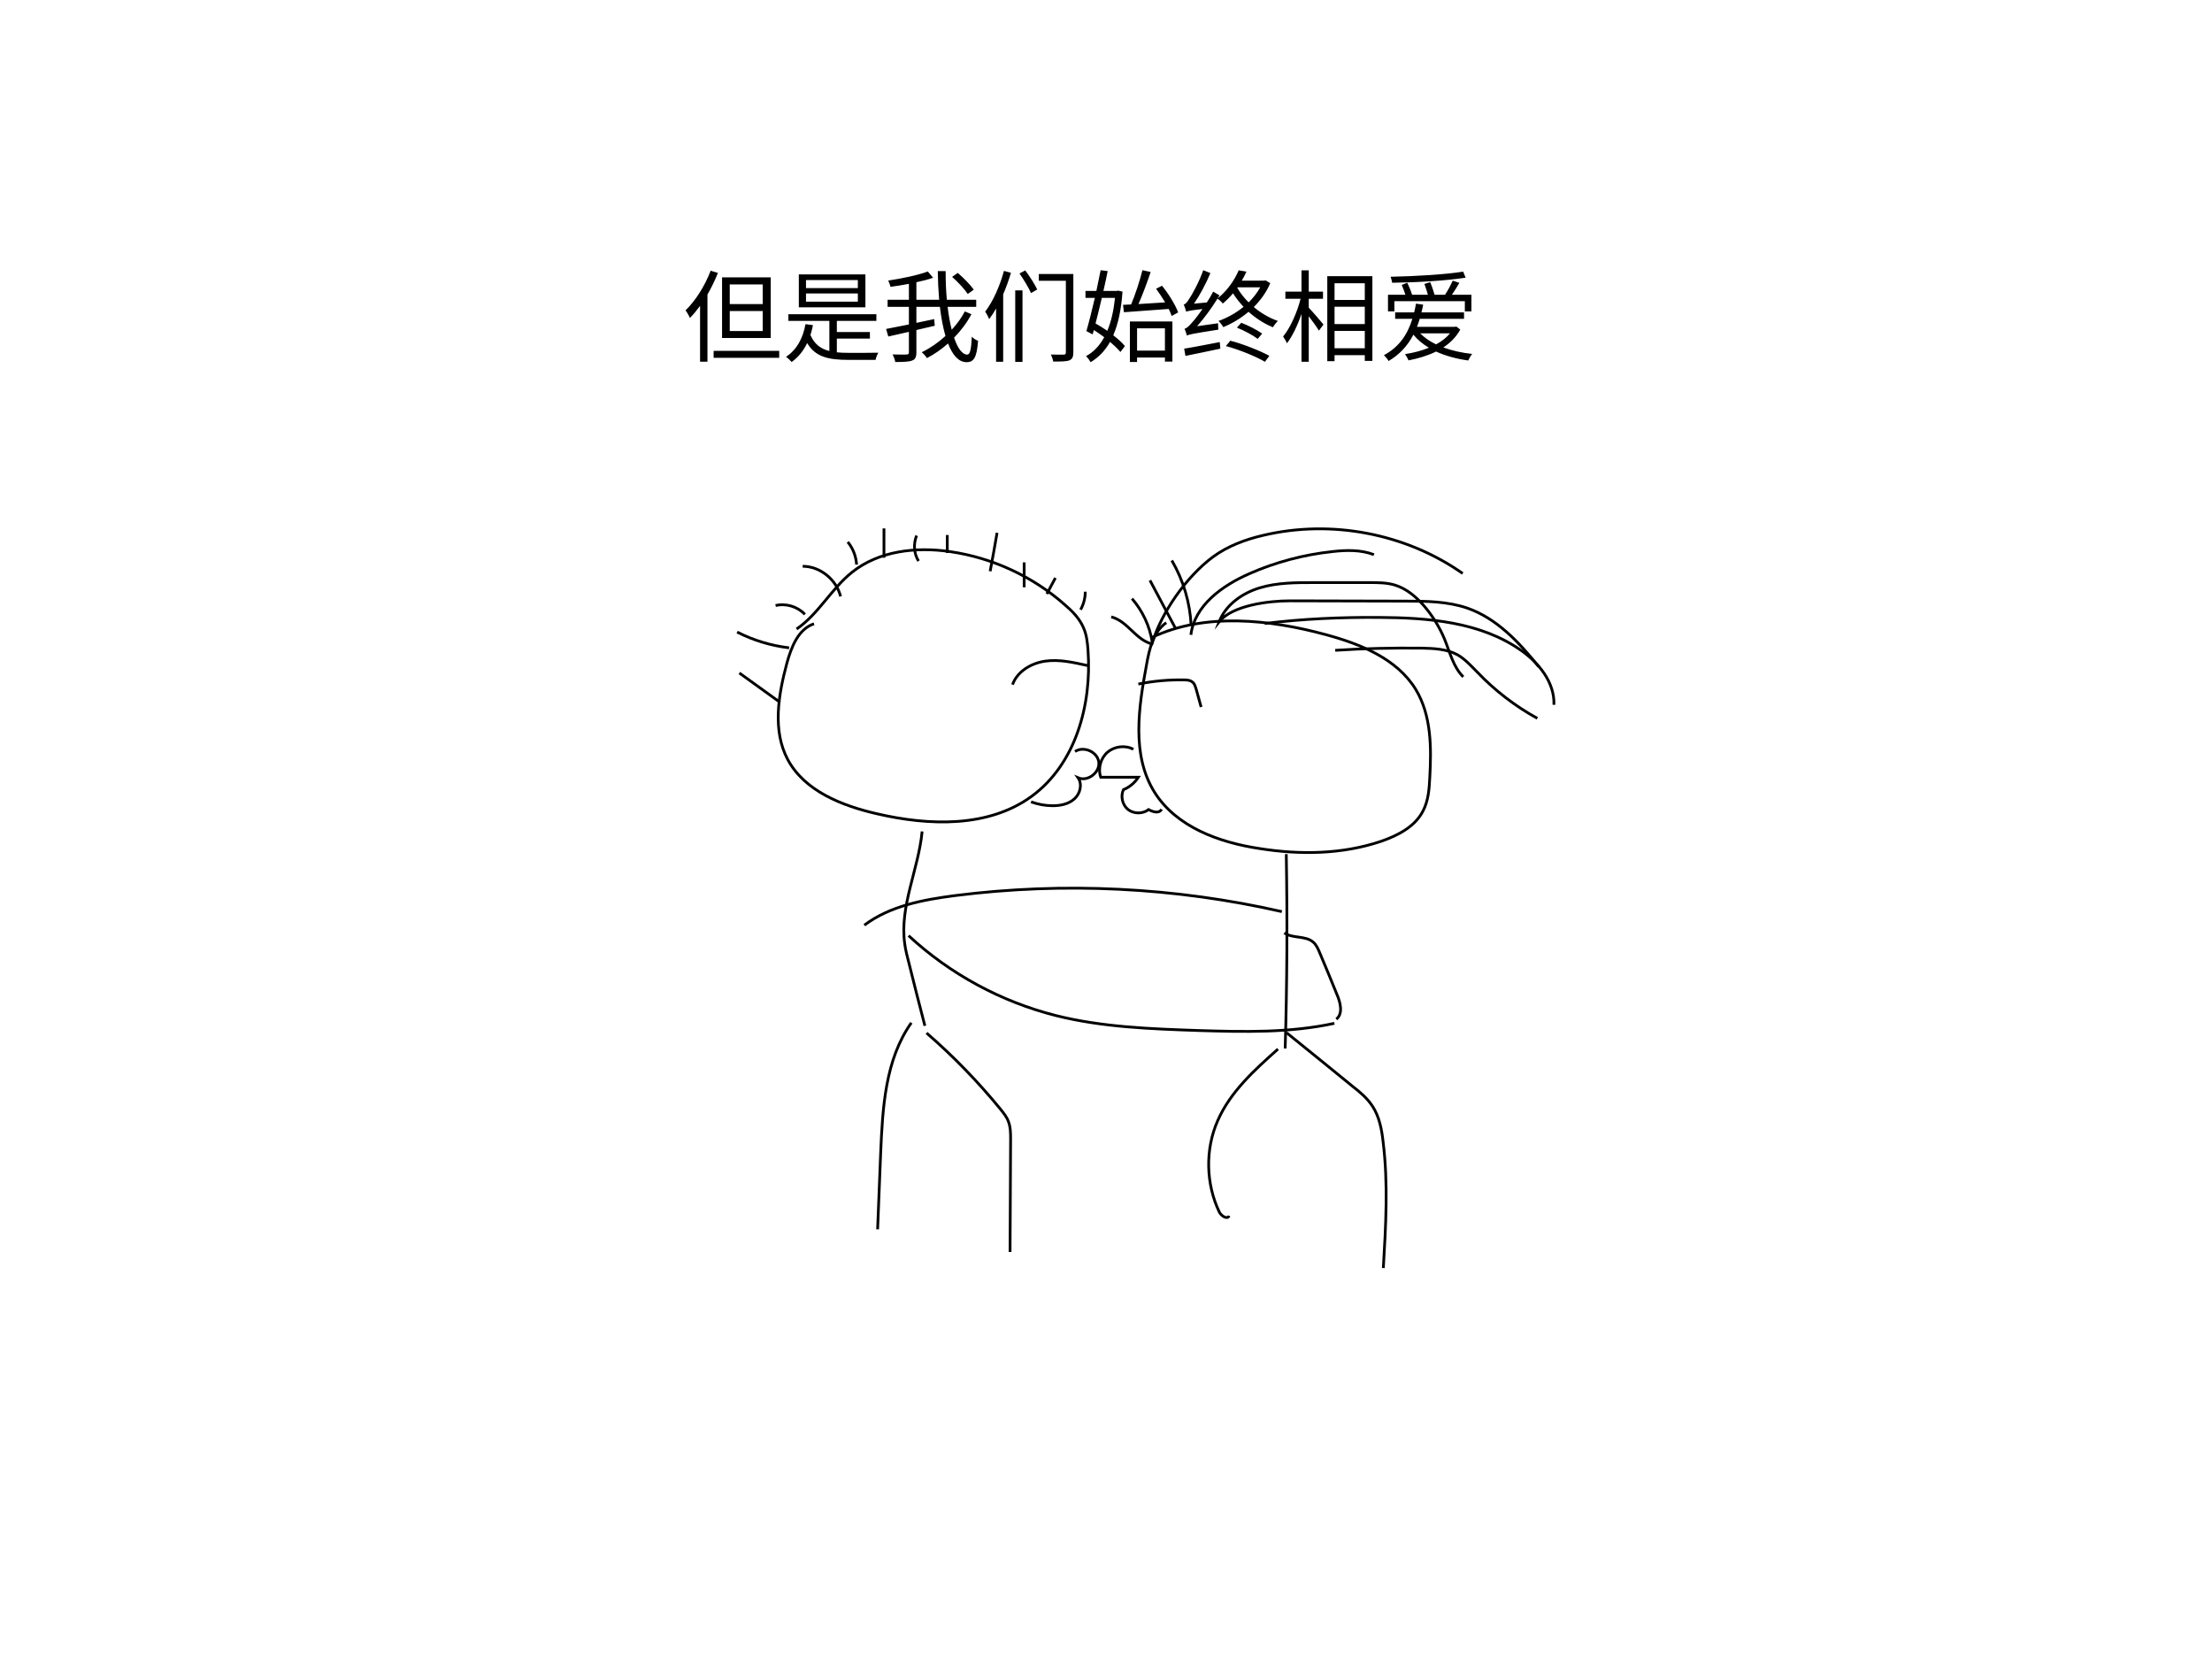
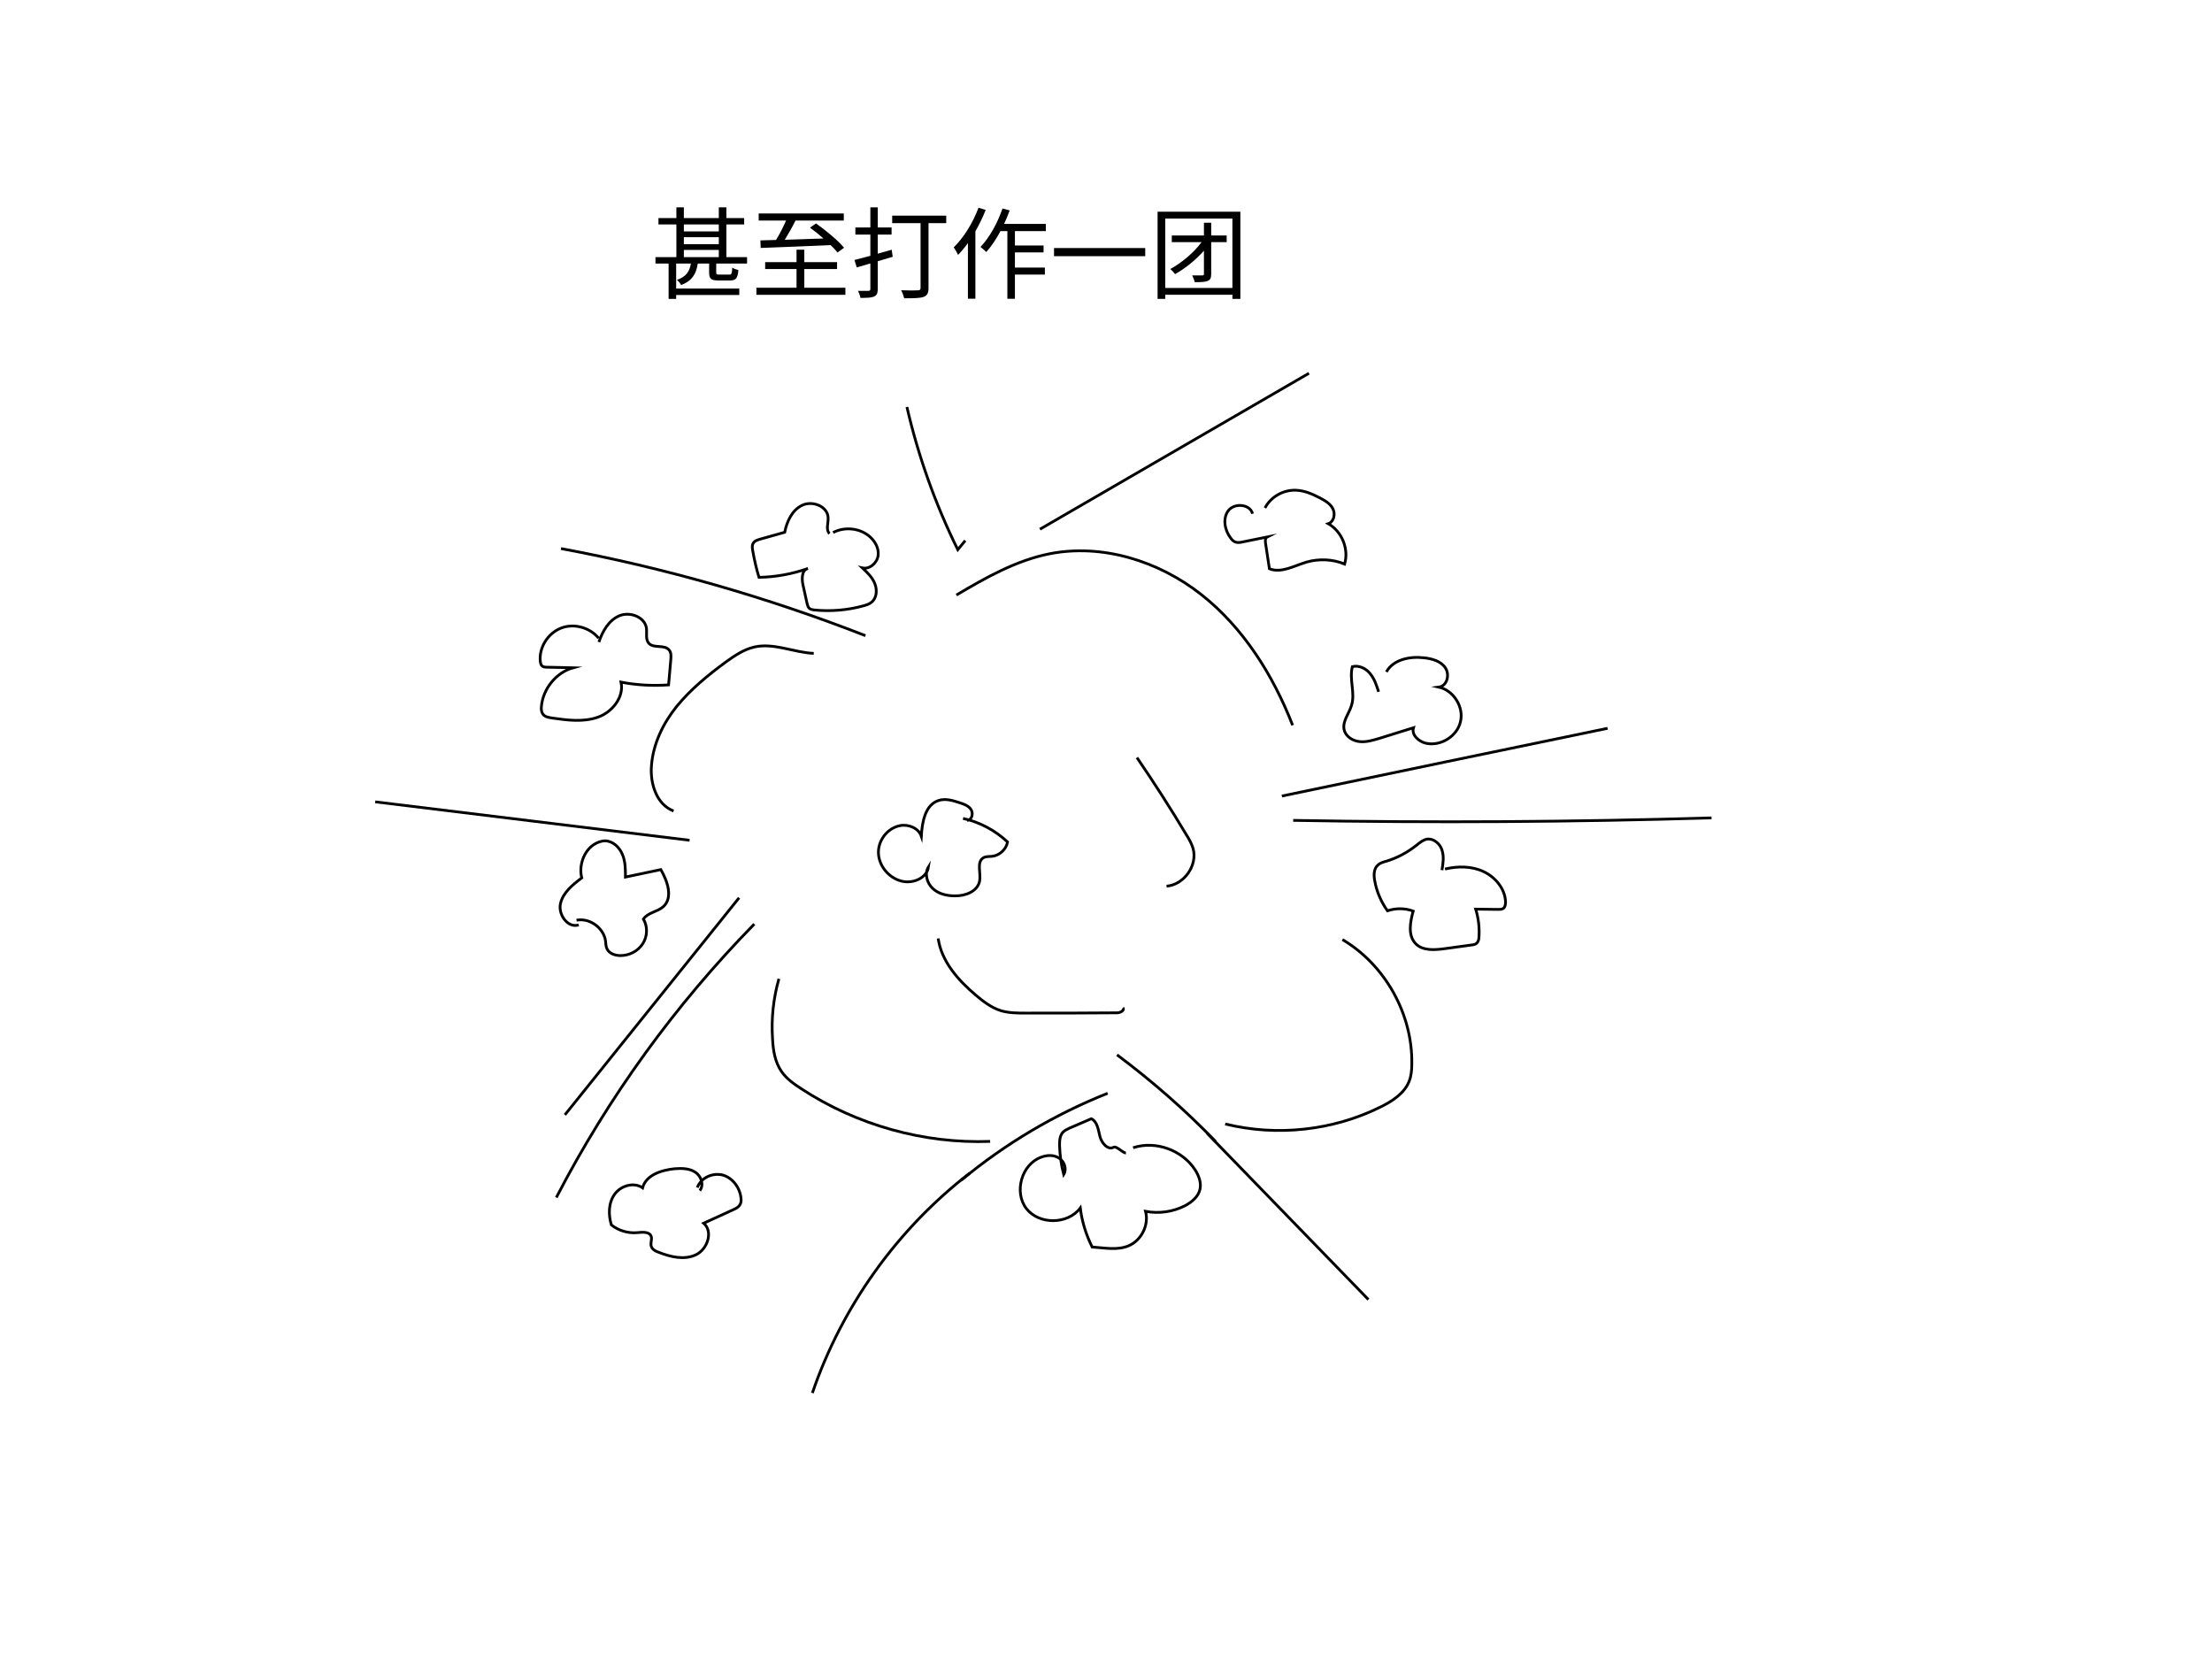
<svg xmlns="http://www.w3.org/2000/svg" version="1.1" id="page10" x="0px" y="0px" viewBox="0 0 800 600" enable-background="new 0 0 800 600" xml:space="preserve">
-   <path fill="none" stroke="#000000" stroke-miterlimit="10" d="M294.4,225.6c-5.7,1.9-8.2,8.4-9.8,14.2c-3.1,11.5-5.3,24.4,0.3,34.9  c6.1,11.4,19.6,16.7,32.2,19.6c18.9,4.4,40.4,5.1,56-6.3c15.9-11.6,21.8-33.1,20.4-52.7c-0.2-2.9-0.5-5.8-1.7-8.4  c-1.4-3.2-3.9-5.8-6.6-8.1c-11.6-10.3-26.3-17.1-41.6-19.3c-12.3-1.8-25.8-0.3-35.5,7.5c-7.5,6-12.1,15.1-20,20.5" />
-   <path fill="none" stroke="#000000" stroke-miterlimit="10" d="M421.8,225.2c-4.7,3.3-6.1,9.4-7.1,15c-2.9,15.6-5.6,32.9,2.9,46.4  c7.9,12.5,23.3,18.1,38,20.3c14.6,2.3,29.8,2.1,43.8-2.6c6.1-2.1,12.4-5.3,15.3-11.1c1.9-3.7,2.2-7.9,2.4-12  c0.6-10.9,0.6-22.5-5.1-31.9c-6.8-11.1-20-16.4-32.6-19.8c-20.3-5.5-43.7-8-62.7,1" />
-   <path fill="none" stroke="#000000" stroke-miterlimit="10" d="M266.6,228.6c5.9,3,12.2,4.9,18.8,5.7" />
-   <path fill="none" stroke="#000000" stroke-miterlimit="10" d="M280.5,219c3.8-0.9,8,0.4,10.6,3.2" />
-   <path fill="none" stroke="#000000" stroke-miterlimit="10" d="M290.3,204.8c6.3,0,12.2,4.8,13.7,10.9" />
-   <path fill="none" stroke="#000000" stroke-miterlimit="10" d="M306.6,196c1.9,2.3,3,5.2,3.2,8.2" />
-   <path fill="none" stroke="#000000" stroke-miterlimit="10" d="M319.7,191.1c0,3.5,0,7.1,0,10.6" />
-   <path fill="none" stroke="#000000" stroke-miterlimit="10" d="M331.5,193.7c-1.2,3-1,6.5,0.7,9.2" />
-   <path fill="none" stroke="#000000" stroke-miterlimit="10" d="M342.6,193.5c0,2.2,0,4.4,0,6.5" />
-   <path fill="none" stroke="#000000" stroke-miterlimit="10" d="M360.6,192.7c-0.8,4.6-1.6,9.3-2.5,13.9" />
-   <path fill="none" stroke="#000000" stroke-miterlimit="10" d="M370.4,203.4c0,3,0,6,0,9" />
-   <path fill="none" stroke="#000000" stroke-miterlimit="10" d="M381.7,209c-1,1.9-2.1,3.9-3.1,5.8" />
-   <path fill="none" stroke="#000000" stroke-miterlimit="10" d="M392.5,214c0,2.3-0.6,4.6-1.7,6.5" />
-   <path fill="none" stroke="#000000" stroke-miterlimit="10" d="M267.4,243.4c4.9,3.5,9.8,7.1,14.7,10.6" />
-   <path fill="none" stroke="#000000" stroke-miterlimit="10" d="M393.3,240.7c-5-1.1-10.1-2.3-15.2-1.6s-10.2,3.7-11.9,8.5" />
-   <path fill="none" stroke="#000000" stroke-miterlimit="10" d="M529.2,244.8c-3.6-3.6-4.8-8.8-6.7-13.5c-1.8-4.4-4.4-8.6-7.5-12.2  c-2.9-3.3-6.3-6.2-10.5-7.5c-3-0.9-6.1-0.9-9.2-0.9c-6.7,0-13.4,0-20.1,0c-6.6,0-13.3,0-19.6,1.9s-12.3,6.1-14.7,12.3  c4.8-6,17.9-7.6,25.6-7.6c14,0,27.9,0.1,41.9,0.1c7.5,0,15.1,0.1,22.2,2.5c10.7,3.7,18.8,12.4,25.9,21.2" />
-   <path fill="none" stroke="#000000" stroke-miterlimit="10" d="M457.4,225.5c13.7-1.7,27.6-2.3,41.4-2.2c17.7,0.1,36.4,1.6,51,11.7  c6.7,4.6,12.5,11.8,12.2,19.9" />
-   <path fill="none" stroke="#000000" stroke-miterlimit="10" d="M482.9,235.2c10.4-0.7,20.8-0.9,31.2-0.8c4.5,0.1,9.1,0.3,13,2.4  c2.8,1.6,5,4.1,7.3,6.4c6.3,6.6,13.6,12.2,21.6,16.6" />
-   <path fill="none" stroke="#000000" stroke-miterlimit="10" d="M430.7,229.6c1.3-10.6,11.3-17.8,21.1-22.1c9.5-4.2,19.7-6.9,30-8  c5.1-0.6,10.4-0.7,15.1,1.1" />
-   <path fill="none" stroke="#000000" stroke-miterlimit="10" d="M529,207.4c-20.6-14.5-47.6-19.6-72.1-13.8  c-6.5,1.5-12.9,3.9-18.2,7.8c-9.6,7.1-18.7,20.1-22.1,31.5c-6-1.6-8.7-8.2-14.7-9.8" />
-   <path fill="none" stroke="#000000" stroke-miterlimit="10" d="M411.7,247.4c5.4-1.1,10.9-1.6,16.5-1.5c1.1,0,2.4,0.1,3.2,0.9  c0.7,0.6,0.9,1.5,1.2,2.4c0.6,2.2,1.2,4.3,1.8,6.5" />
-   <path fill="none" stroke="#000000" stroke-miterlimit="10" d="M409.4,216.5c3.8,4.4,6.4,9.9,7.3,15.6" />
-   <path fill="none" stroke="#000000" stroke-miterlimit="10" d="M415.9,209.9c3,5.7,6.1,11.4,9.1,17.1" />
-   <path fill="none" stroke="#000000" stroke-miterlimit="10" d="M423.8,202.7c4.2,7.2,6.6,15.3,7,23.6" />
-   <path fill="none" stroke="#000000" stroke-miterlimit="10" d="M388.8,271.8c3.1-2.1,8.2,0.1,8.6,3.9c0.4,3.7-4,7.1-7.5,5.6  c1.6,2.3,0.8,5.7-1.3,7.6c-2.1,1.9-5,2.5-7.9,2.5c-2.7,0-5.3-0.5-7.8-1.4" />
-   <path fill="none" stroke="#000000" stroke-miterlimit="10" d="M409.9,271c-2.9-1.6-6.8-1.1-9.3,1s-3.6,5.9-2.5,9.1  c4.5,0,9.1,0,13.6,0c-1.3,2-3.2,3.6-5.4,4.5c-1.1,2.4-0.4,5.5,1.7,7.2c2.1,1.6,5.3,1.6,7.4,0c1.7,0.9,3.8,1.5,4.7-0.1" />
-   <path fill="none" stroke="#000000" stroke-miterlimit="10" d="M333.5,300.7c-1.3,13.7-8.2,27-6.3,40.6c0.3,2.3,0.9,4.6,1.5,6.9  c1.9,7.6,3.8,15.2,5.8,22.8" />
-   <path fill="none" stroke="#000000" stroke-miterlimit="10" d="M465.2,308.9c0.4,23.4,0.3,46.9-0.4,70.3" />
-   <path fill="none" stroke="#000000" stroke-miterlimit="10" d="M329.6,369.9c-9.5,13.4-10.4,30.8-11.1,47.2  c-0.4,9.2-0.7,18.4-1.1,27.5" />
-   <path fill="none" stroke="#000000" stroke-miterlimit="10" d="M335.1,373.6c9.7,8.4,18.6,17.6,26.7,27.5c1.1,1.4,2.3,2.8,2.9,4.5  c0.8,2.1,0.8,4.3,0.8,6.5c-0.1,13.6-0.1,27.1-0.2,40.7" />
-   <path fill="none" stroke="#000000" stroke-miterlimit="10" d="M328.6,338.4c15,13.9,33.5,23.9,53.3,28.9c16.8,4.2,34.2,4.8,51.5,5.4  c16.5,0.5,33.1,0.9,49.2-2.6" />
-   <path fill="none" stroke="#000000" stroke-miterlimit="10" d="M463.6,329.7c-38.6-8.8-78.8-10.8-118.2-5.8  c-11.5,1.5-23.5,3.7-32.8,10.7" />
-   <path fill="none" stroke="#000000" stroke-miterlimit="10" d="M464.5,337.4c3,2.1,7.6,0.9,10.4,3.3c1.2,1,1.8,2.5,2.4,3.9  c2.1,5,4.2,10,6.2,15c1.3,3,2.3,7-0.2,9" />
-   <path fill="none" stroke="#000000" stroke-miterlimit="10" d="M462.2,379.4c-8.5,7.6-17.2,15.4-21.8,25.9  c-4.6,10.4-4.3,22.9,0.6,33.1c0.7,1.4,3,2.8,3.5,1.3" />
-   <path fill="none" stroke="#000000" stroke-miterlimit="10" d="M465.3,373.5c8,6.5,16,12.9,23.9,19.4c2.7,2.1,5.3,4.3,7.2,7.2  c2.4,3.7,3.3,8.2,3.8,12.7c1.9,15.2,1,30.5,0.1,45.8" />
-   <text transform="matrix(1 0 0 1 247 128)" font-family="'YouYuan'" font-size="36px">但是我们始终相爱</text>
+   <path fill="none" stroke="#000000" stroke-miterlimit="10" d="M457.5,183.7c2.1-4,6.6-6.6,11.2-6.4c3.1,0.1,6,1.4,8.7,2.8  c1.9,1,3.8,2.1,4.7,4c0.9,1.9,0.3,4.6-1.7,5.3c4.9,2.8,7.5,9.1,5.9,14.6c-4.3-1.8-9.3-2-13.8-0.7c-4.4,1.3-9.1,4.1-13.4,2.4  c-0.5-3.1-0.9-6.1-1.4-9.2c-0.1-0.8-0.2-1.9,0.6-2.3c-3,0.6-5.9,1.2-8.9,1.8c-0.8,0.2-1.6,0.3-2.4,0.1c-0.8-0.2-1.4-0.8-1.9-1.5  c-2.2-2.8-3-7.2-0.8-10c2.3-2.8,7.8-2.3,8.7,1.2" />
+   <path fill="none" stroke="#000000" stroke-miterlimit="10" d="M501.4,243c2.5-4.5,8.5-5.7,13.6-5.1c2.9,0.3,6.1,1.2,7.7,3.6  c1.7,2.4,0.7,6.6-2.3,7c5.3,1.2,9.1,7.2,7.8,12.5c-1.2,5.3-7.2,9-12.5,7.8c-2.6-0.6-5.3-3-4.5-5.6c-4.1,1.3-8.1,2.5-12.2,3.8  c-2.4,0.7-4.9,1.5-7.4,1.2s-5-1.9-5.5-4.4c-0.6-3,1.8-5.7,2.7-8.7c1.4-4.5-0.9-9.4,0.3-14c2.3-0.6,4.9,0.6,6.4,2.5  c1.6,1.9,2.3,4.2,3.1,6.6" />
+   <path fill="none" stroke="#000000" stroke-miterlimit="10" d="M345.9,215.2c10.6-6.3,21.6-12.5,33.6-14.9  c19.1-3.8,39.5,2.6,54.8,14.6s26.1,29.2,33.2,47.4" />
+   <path fill="none" stroke="#000000" stroke-miterlimit="10" d="M294.3,236.3c-7.2-0.3-14.4-3.9-21.5-2.3c-3.9,0.9-7.2,3.2-10.4,5.5  c-6.4,4.7-12.6,9.8-17.6,15.9c-5,6.2-8.6,13.6-9.2,21.6c-0.5,6.5,1.9,14,8,16.3" />
+   <path fill="none" stroke="#000000" stroke-miterlimit="10" d="M281.7,354c-2,7-2.8,14.4-2.3,21.7c0.2,4.2,0.9,8.5,3.3,11.9  c1.8,2.6,4.4,4.4,7,6.1c20.1,13.2,44.4,20,68.4,19.1" />
+   <path fill="none" stroke="#000000" stroke-miterlimit="10" d="M485.5,339.8c15.5,9.2,25.4,27,25.1,45c0,2.1-0.2,4.2-0.9,6.1  c-1.7,4.5-6.2,7.4-10.5,9.5c-17.2,8.5-37.4,10.7-56.1,6.1" />
+   <path fill="none" stroke="#000000" stroke-miterlimit="10" d="M339.3,339.4c1.2,8.3,7.2,15.1,13.6,20.5c2.7,2.3,5.6,4.5,9,5.6  c3,0.9,6.1,0.9,9.2,0.9c11,0,22,0,33-0.1c1.1,0,2.8-1,2-1.8" />
+   <path fill="none" stroke="#000000" stroke-miterlimit="10" d="M411.2,274c6.2,9.1,12.2,18.4,17.8,27.8c1,1.6,2,3.3,2.5,5.1  c1.7,6.1-3.3,13.1-9.6,13.6" />
+   <path fill="none" stroke="#000000" stroke-miterlimit="10" d="M301.3,192.6c4-2.1,9.2-1.7,12.8,1.1c2.2,1.7,3.8,4.4,3.5,7.1  s-3,5.2-5.7,4.6c1.8,1.7,3.6,3.4,4.5,5.7c0.9,2.3,0.7,5.2-1.2,6.7c-0.8,0.7-1.9,1-2.9,1.3c-5.8,1.6-11.9,2.1-17.9,1.5  c-0.6-0.1-1.3-0.2-1.7-0.6c-0.5-0.4-0.6-1.1-0.8-1.7c-0.5-2.3-1-4.6-1.5-6.8c-0.5-2.3-0.4-5.4,1.8-5.9c-5.7,2-11.7,3.1-17.7,3.2  c-1-3.2-1.7-6.5-2.3-9.8c-0.1-0.8-0.3-1.7,0.2-2.5c0.5-0.9,1.5-1.2,2.5-1.5c3-0.8,5.9-1.7,8.9-2.5c0.8-4,2.7-8.1,6.4-9.8  c3.7-1.7,9.1,0.4,9.3,4.5c0.1,2-0.9,4.4,0.5,5.8" />
+   <path fill="none" stroke="#000000" stroke-miterlimit="10" d="M216.5,230.8c-3.2-3.9-9-5.5-13.7-3.6c-4.7,1.9-7.9,7-7.4,12  c0.1,0.6,0.2,1.3,0.7,1.7c0.4,0.3,1,0.4,1.6,0.4c3.2,0.1,6.4,0.1,9.6,0.2c-6.2,1.7-11,7.7-11.5,14.1c-0.1,0.9,0,1.9,0.5,2.6  c0.7,1.1,2.2,1.3,3.5,1.5c5.5,0.8,11.2,1.5,16.4-0.3s9.6-7.3,8.4-12.7c5.7,1.1,11.5,1.4,17.2,1c0.3-3,0.5-6,0.8-9.1  c0.1-1.2,0.2-2.6-0.6-3.5c-1.7-2.1-5.5-0.5-7.3-2.4c-1.3-1.4-0.7-3.6-0.9-5.5c-0.6-4.1-6-6.1-9.8-4.5s-6.1,5.6-7.4,9.5" />
+   <path fill="none" stroke="#000000" stroke-miterlimit="10" d="M209.3,334.5c-3.9,1.3-7.5-3.7-6.6-7.7c0.9-4,4.4-6.8,7.7-9.3  c-1.1-4.3,0.6-9.5,4.3-12c1.2-0.8,2.7-1.4,4.2-1.4c2.8,0.1,5.1,2.3,6.2,4.9c1.1,2.6,1.1,5.4,1.1,8.2c4.3-0.9,8.5-1.8,12.8-2.7  c2.4,4.2,4.5,10.1,0.9,13.4c-2.1,1.9-5.6,2.1-7.2,4.5c1.6,2.7,1.5,6.3-0.3,9s-4.9,4.2-8,4.2c-1.9,0-4.1-0.7-4.9-2.5  c-0.4-0.9-0.4-1.8-0.5-2.8c-0.7-4.8-5.8-8.4-10.5-7.5" />
+   <path fill="none" stroke="#000000" stroke-miterlimit="10" d="M349.1,195.5c-0.9,1.1-1.8,2.2-2.7,3.3c-8.1-16.4-14.3-33.8-18.4-51.6  " />
+   <path fill="none" stroke="#000000" stroke-miterlimit="10" d="M376.1,191.4c32.4-18.8,64.9-37.6,97.3-56.4" />
+   <path fill="none" stroke="#000000" stroke-miterlimit="10" d="M522.6,314.3c4.6-1.1,9.6-1.1,13.9,0.9c4.3,2,7.8,6.2,8,10.9  c0,0.9-0.1,2-0.9,2.5c-0.5,0.3-1.2,0.3-1.8,0.3c-2.7,0-5.4-0.1-8.1-0.1c1,3.2,1.4,6.6,1.2,9.9c0,0.9-0.2,1.8-0.8,2.4  c-0.5,0.5-1.3,0.6-2.1,0.7c-3.2,0.4-6.3,0.9-9.5,1.3c-3.7,0.5-8,0.8-10.5-1.8c-2.9-3-2-7.8-0.9-11.8c-3-1.1-6.3-1.1-9.3-0.1  c-2.3-3.2-3.9-6.9-4.6-10.8c-0.4-2-0.4-4.4,1.1-5.7c0.8-0.8,1.9-1.1,3-1.4c4-1.2,7.7-3.2,11-5.8c1.1-0.9,2.3-1.9,3.7-2.2  c2.4-0.4,4.8,1.6,5.5,3.9c0.8,2.4,0.4,4.9,0,7.3" />
+   <path fill="none" stroke="#000000" stroke-miterlimit="10" d="M409.8,415.1c8.2-2.7,17.9,0.9,22.5,8.1c1.3,2.1,2.2,4.5,1.7,6.9  c-0.6,2.7-3,4.7-5.5,6c-4.3,2.2-9.4,2.9-14.2,2c1.3,4.8-1.4,10.4-6,12.4c-4.1,1.8-8.8,0.8-13.3,0.5c-2.2-4.4-3.7-9.2-4.3-14.1  c-4.5,6-14.9,6.1-19.5,0.2c-4.6-6-1.7-16.1,5.4-18.6c2.1-0.8,4.6-0.9,6.5,0.4c1.9,1.2,2.8,4,1.6,5.9c-0.9-3.5-1.4-7-1.5-10.6  c0-1.7,0.1-3.6,1.3-4.8c0.6-0.6,1.5-1,2.3-1.4c2.6-1.1,5.3-2.3,7.9-3.4c2.2,1.1,2.5,4,3.1,6.4c0.6,2.4,2.9,5.1,5,3.9  c1-0.5,3.3,2.1,4.4,2.1" />
+   <path fill="none" stroke="#000000" stroke-miterlimit="10" d="M252.2,429.5c1.3-3.6,5.6-5.5,9.3-4.5c3.6,1.1,6.2,4.7,6.5,8.5  c0.1,0.8,0,1.6-0.4,2.2c-0.5,0.9-1.5,1.4-2.4,1.8c-3.6,1.6-7.1,3.3-10.7,4.9c3.5,3,1.4,9.4-2.8,11.4s-9.2,0.8-13.5-0.9  c-1.2-0.4-2.4-1.1-2.7-2.3c-0.3-1.1,0.4-2.4,0-3.5c-0.7-1.7-3.1-1.5-5-1.3c-3.3,0.3-6.8-0.7-9.4-2.8c-1.1-3.7-1.1-7.9,1.2-11.1  c2.2-3.1,7-4.5,10.1-2.3c1.2-4.6,6.7-6.4,11.5-6.9c2.6-0.2,5.3-0.2,7.5,1.2c2.2,1.4,3.3,4.6,1.7,6.7" />
+   <path fill="none" stroke="#000000" stroke-miterlimit="10" d="M436.5,409.8c19.5,20.1,38.9,40.1,58.4,60.2" />
+   <path fill="none" stroke="#000000" stroke-miterlimit="10" d="M350.7,424.3c-26.2,20.2-46.2,48.2-56.9,79.5" />
+   <path fill="none" stroke="#000000" stroke-miterlimit="10" d="M267.3,324.7c-21,26.2-42,52.3-63,78.5" />
+   <path fill="none" stroke="#000000" stroke-miterlimit="10" d="M272.8,334.2c-28.6,29.2-52.8,62.6-71.6,98.9" />
+   <path fill="none" stroke="#000000" stroke-miterlimit="10" d="M463.6,287.9c39.3-8.2,78.5-16.4,117.8-24.5" />
+   <path fill="none" stroke="#000000" stroke-miterlimit="10" d="M467.7,296.7c50.4,0.9,100.9,0.6,151.3-0.9" />
+   <path fill="none" stroke="#000000" stroke-miterlimit="10" d="M249.4,303.9c-37.9-4.6-75.8-9.3-113.7-13.9" />
+   <path fill="none" stroke="#000000" stroke-miterlimit="10" d="M313,229.9c-35.6-13.9-72.5-24.5-110.1-31.5" />
+   <path fill="none" stroke="#000000" stroke-miterlimit="10" d="M347.7,426.8c15.9-13.2,33.8-23.8,52.9-31.4" />
+   <path fill="none" stroke="#000000" stroke-miterlimit="10" d="M439.7,412.9c-11-11.4-23-21.9-35.7-31.4" />
+   <path fill="none" stroke="#000000" stroke-miterlimit="10" d="M348.3,296c6,1.3,11.6,4.3,16.1,8.5c-0.5,2.7-2.9,4.9-5.6,5.2  c-1.1,0.1-2.2,0-3.1,0.5c-2.6,1.5-0.9,5.5-1.4,8.4c-0.7,3.8-5.2,5.5-9,5.4c-2.9,0-5.9-0.7-8-2.7s-3-5.4-1.5-7.8  c-0.6,4.2-5.9,6.3-10,5.1c-4.4-1.2-7.9-5.4-8.1-10c-0.2-4.6,3.2-9.1,7.8-10c3.1-0.6,6.7,0.9,7.7,3.8c0.3-5.1,1.4-11.4,6.3-12.9  c2.4-0.8,5.1,0,7.5,0.8c1.6,0.5,3.3,1.1,4.2,2.5c0.9,1.4,0.3,3.8-1.4,3.9" />
+   <text transform="matrix(1 0 0 1 235.6226 105.2195)" font-family="'YouYuan'" font-size="36px">甚至打作一团</text>
</svg>
